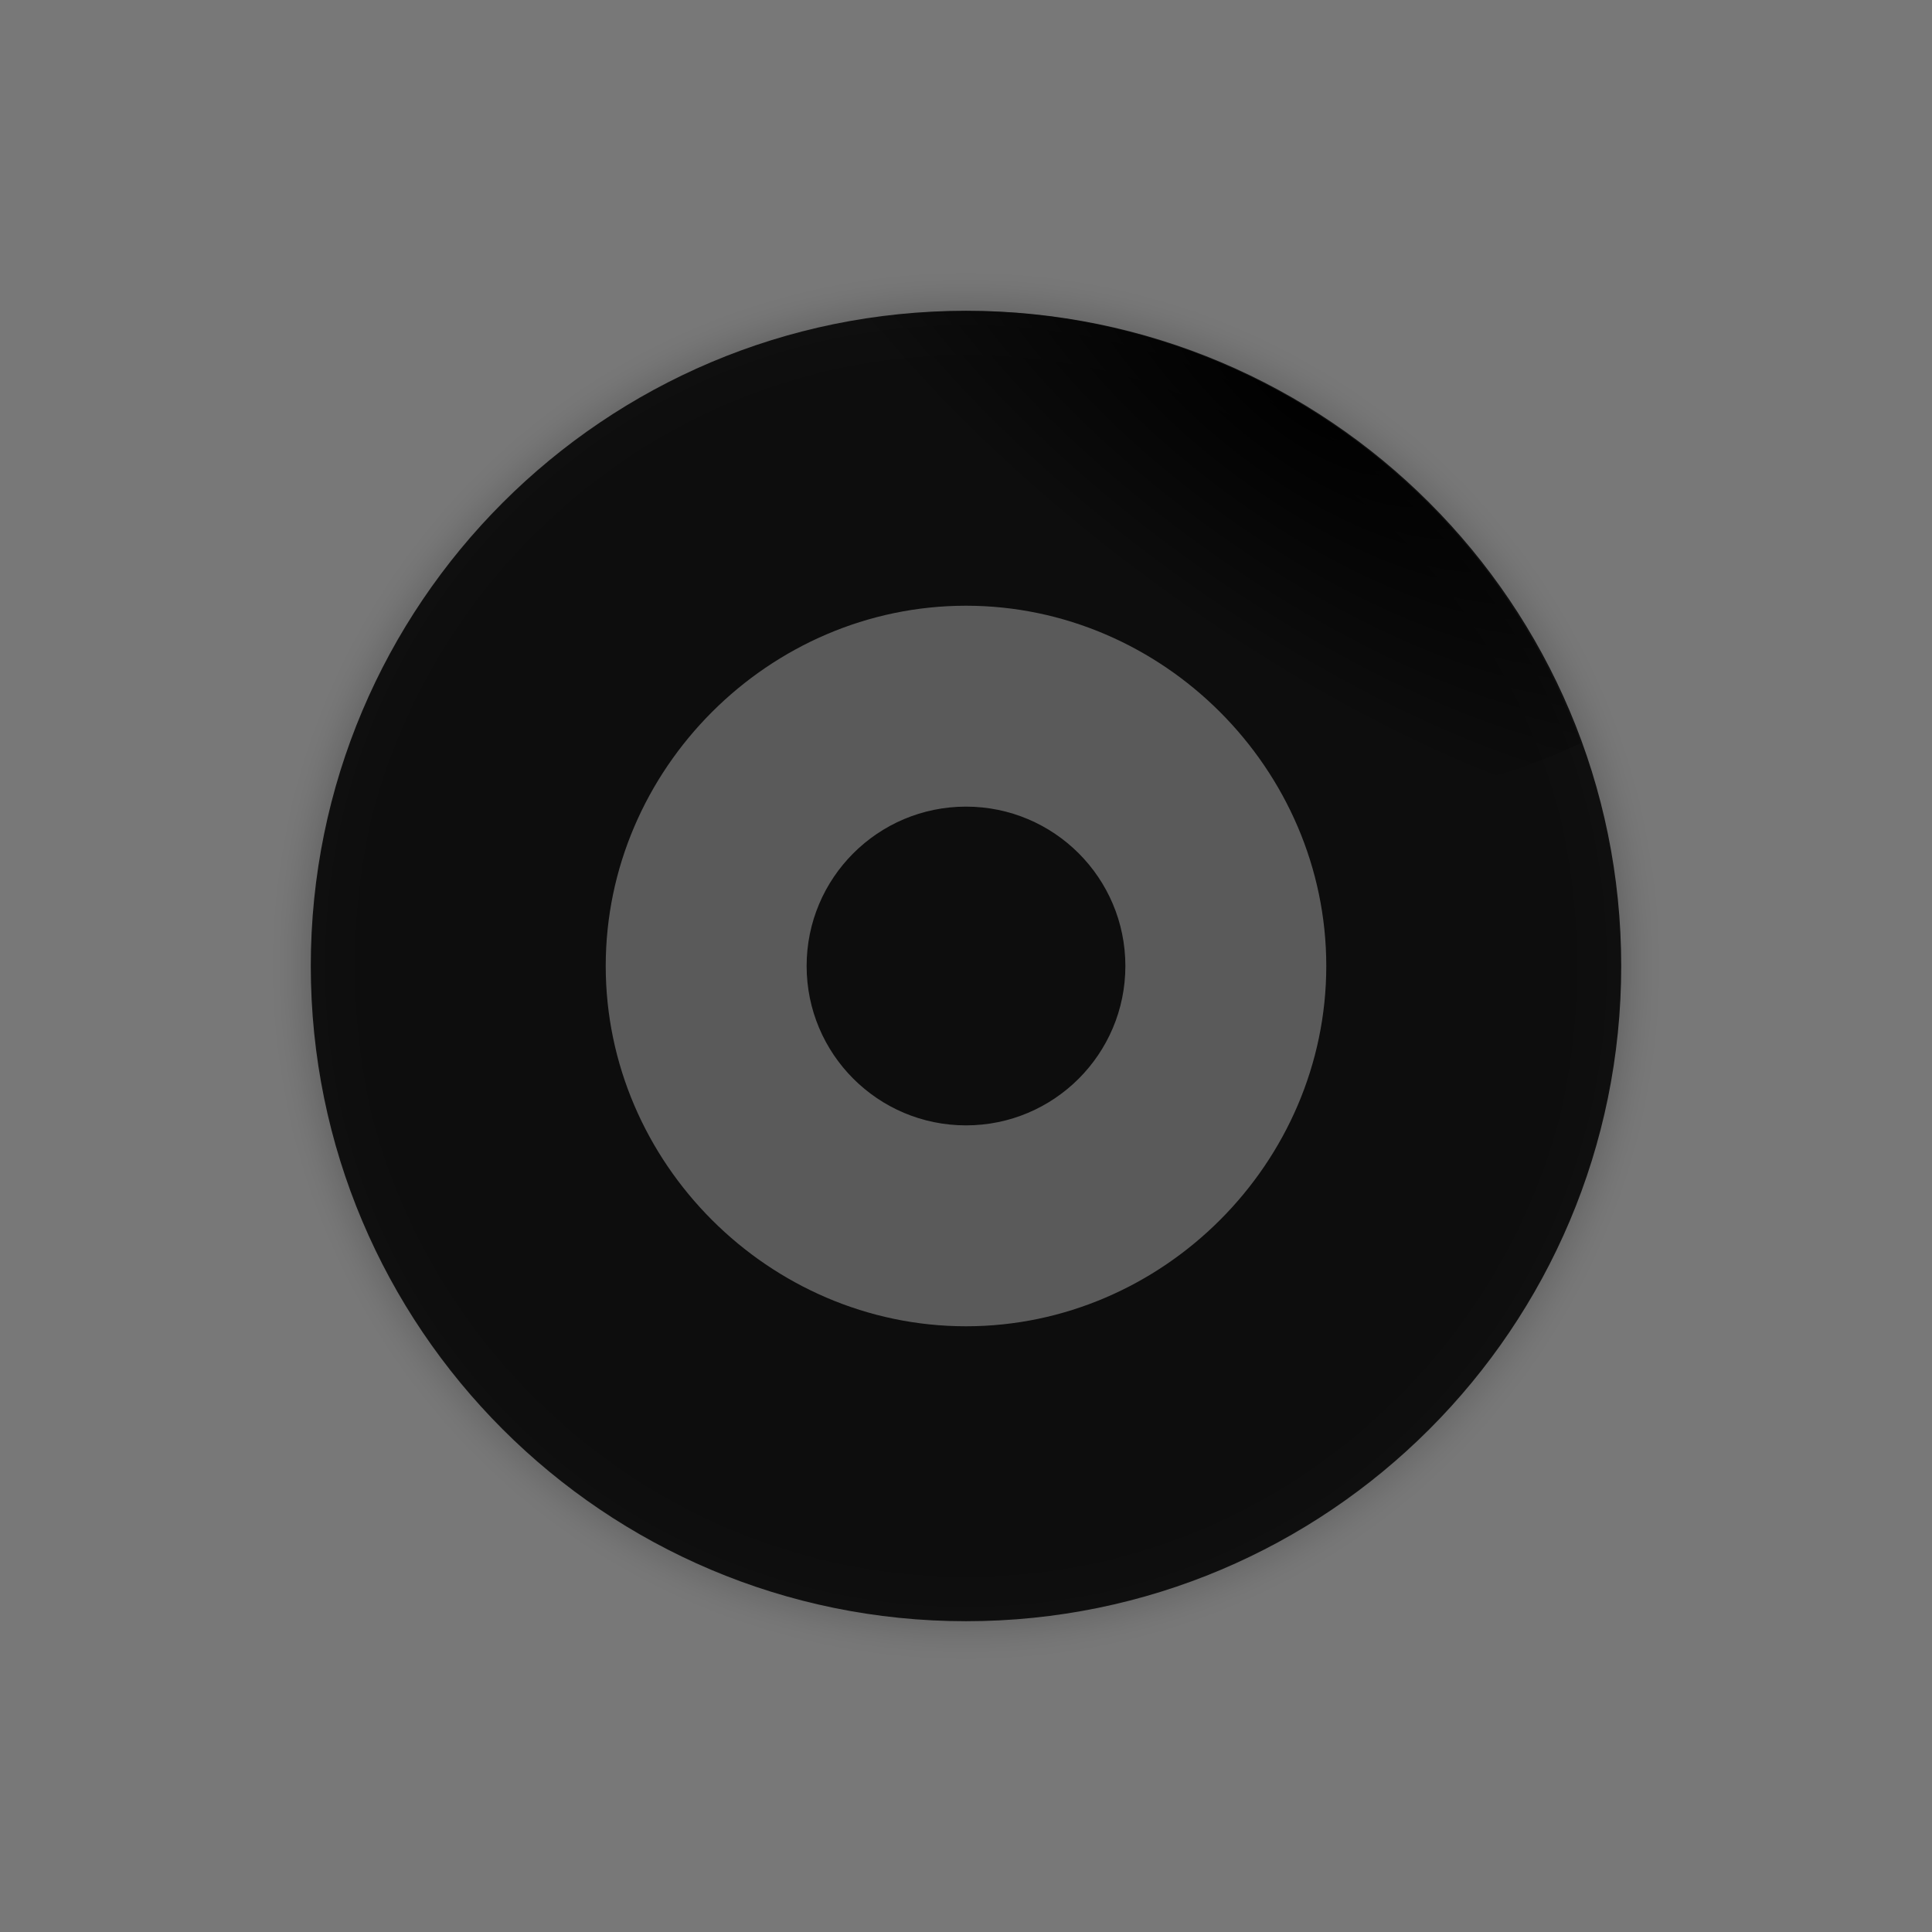
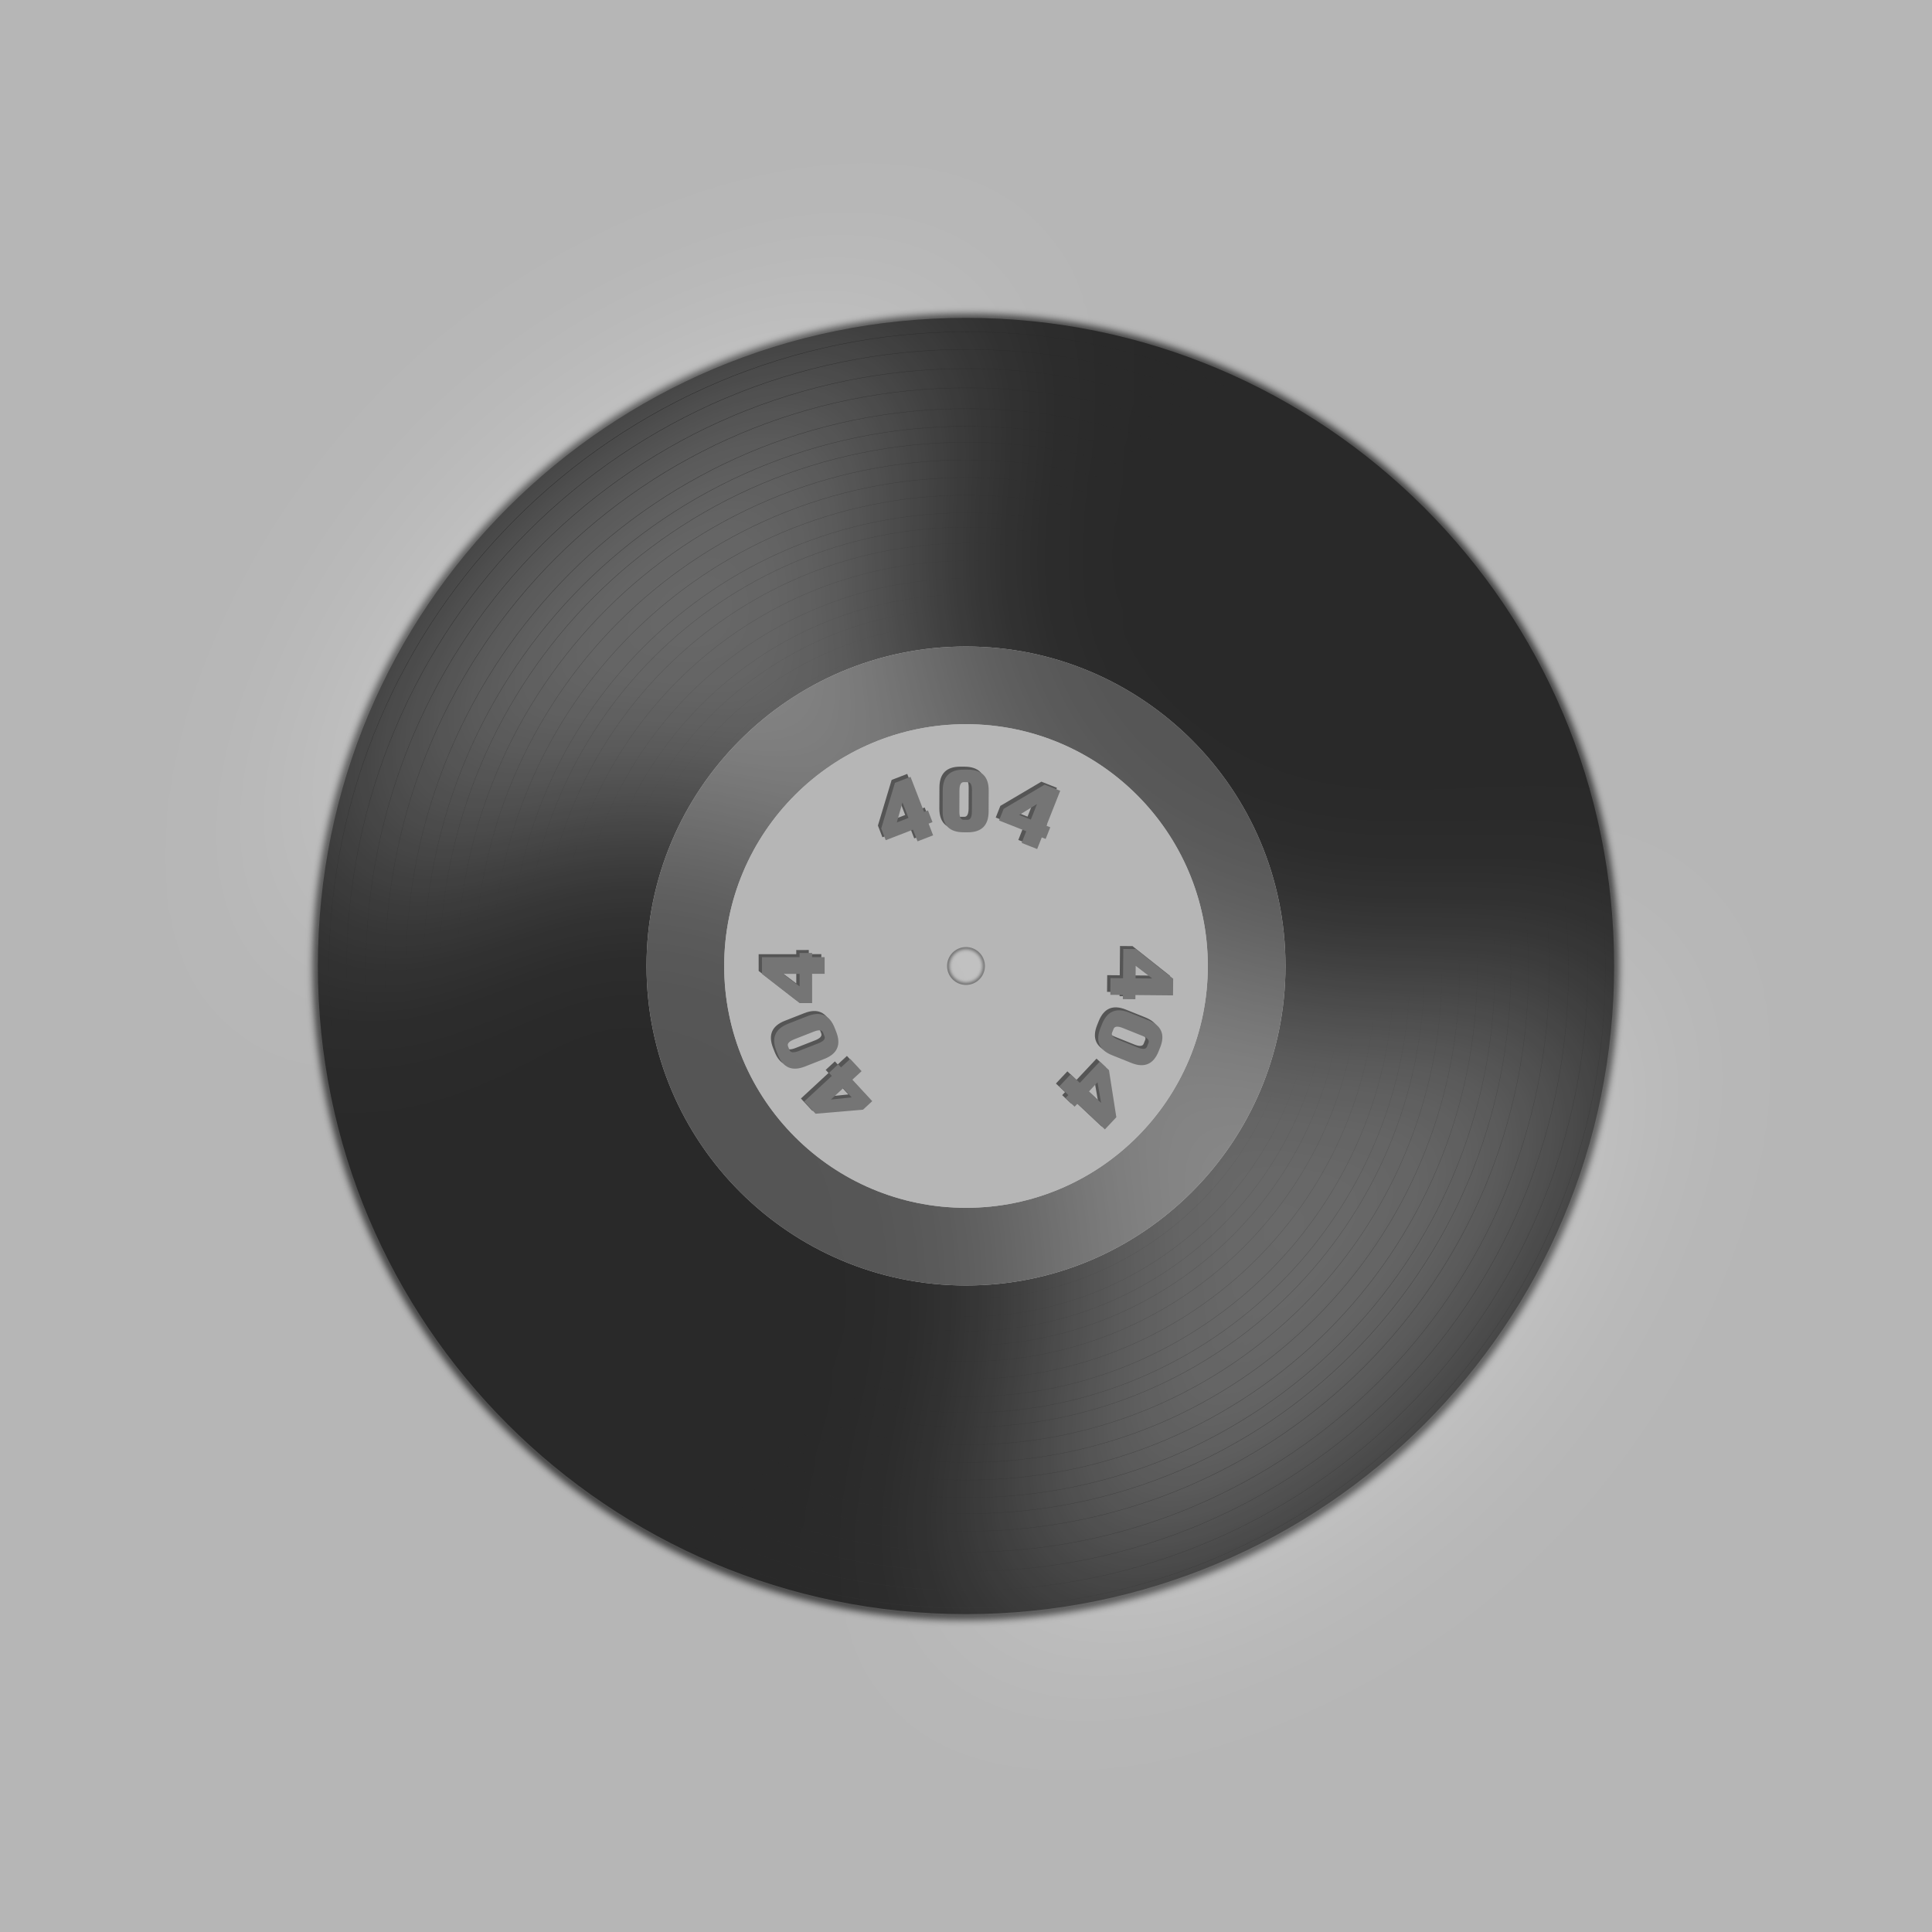
<svg xmlns="http://www.w3.org/2000/svg" xmlns:xlink="http://www.w3.org/1999/xlink" width="512" height="512" viewBox="0 0 512 512" version="1.1" id="svg1">
  <defs id="defs1">
+     <linearGradient id="linearGradient1358">
+       <stop style="stop-color:#262626;stop-opacity:1;" offset="0" id="stop1355" />
+       <stop style="stop-color:#262626;stop-opacity:0;" offset="0.266" id="stop1356" />
+       <stop style="stop-color:#262626;stop-opacity:0;" offset="0.75" id="stop1357" />
+       <stop style="stop-color:#262626;stop-opacity:1;" offset="1" id="stop1358" />
+     </linearGradient>
+     <linearGradient id="linearGradient314">
+       <stop style="stop-color:#262626;stop-opacity:1;" offset="0" id="stop311" />
+       <stop style="stop-color:#262626;stop-opacity:0;" offset="0.266" id="stop312" />
+       <stop style="stop-color:#262626;stop-opacity:0;" offset="0.75" id="stop313" />
+       <stop style="stop-color:#3d3d3d;stop-opacity:1;" offset="1" id="stop314" />
+     </linearGradient>
    <linearGradient id="linearGradient9">
-       <stop style="stop-color:currentColor;stop-opacity:1;" offset="0" id="stop9" />
+       <stop style="stop-color:#9a9a9a;stop-opacity:1;" offset="0" id="stop9" />
      <stop style="stop-color:#000000;stop-opacity:0;" offset="1" id="stop10" />
    </linearGradient>
    <radialGradient xlink:href="#linearGradient9" id="radialGradient10" cx="348.983" cy="96.806" fx="348.983" fy="96.806" r="111.59" gradientTransform="matrix(1.311498,0.9462585,-0.3454913,0.4788449,-78.40614,-271.6252)" gradientUnits="userSpaceOnUse" />
    <filter style="color-interpolation-filters:sRGB" id="filter10" x="-0.038" y="-0.038" width="1.075" height="1.075">
      <feGaussianBlur stdDeviation="5.433" id="feGaussianBlur10" />
    </filter>
+     <filter style="color-interpolation-filters:sRGB" id="filter4" x="0" y="0" width="1" height="1" />
+     <filter style="color-interpolation-filters:sRGB" id="filter5">
+       <feDisplacementMap id="feDisplacementMap6" />
+     </filter>
+     <filter style="color-interpolation-filters:sRGB" id="filter6" />
+     <filter height="1.401" width="1.603" y="-0.201" x="-0.301" style="color-interpolation-filters:sRGB" id="filter21">
+       <feGaussianBlur stdDeviation="4" result="result1" id="feGaussianBlur16" />
+       <feComposite in="result1" in2="result1" result="result4" operator="in" id="feComposite16" />
+       <feGaussianBlur stdDeviation="2" result="result6" in="result4" id="feGaussianBlur17" />
+       <feComposite operator="xor" in="result6" in2="result4" result="result8" id="feComposite17" />
+       <feComposite operator="atop" result="fbSourceGraphic" in="result4" in2="result8" id="feComposite18" />
+       <feSpecularLighting specularExponent="10" specularConstant="1.3" surfaceScale="3" lighting-color="rgb(255,255,255)" result="result1" in="fbSourceGraphic" id="feSpecularLighting18">
+         <feDistantLight azimuth="235" elevation="55" id="feDistantLight18" />
+       </feSpecularLighting>
+       <feComposite operator="atop" result="result2" in="result1" in2="fbSourceGraphic" id="feComposite19" />
+       <feComposite k3="1" k2="1" operator="arithmetic" result="result4" in="fbSourceGraphic" in2="result2" id="feComposite20" />
+       <feComposite operator="over" in="result4" in2="SourceGraphic" id="feComposite21" />
+       <feBlend mode="multiply" in2="result2" id="feBlend21" result="fbSourceGraphic" />
+       <feColorMatrix result="fbSourceGraphicAlpha" in="fbSourceGraphic" values="0 0 0 -1 0 0 0 0 -1 0 0 0 0 -1 0 0 0 0 1 0" id="feColorMatrix21" />
+       <feFlood id="feFlood21" result="result2" flood-color="rgb(255,255,255)" in="fbSourceGraphic" />
+       <feGaussianBlur id="feGaussianBlur21" result="result1" in="fbSourceGraphicAlpha" stdDeviation="17" />
+       <feComposite id="feComposite22" in2="result1" result="result17" operator="in" />
+       <feComposite id="feComposite23" in2="result2" in="result17" result="fbSourceGraphic" operator="over" />
+       <feComponentTransfer id="feComponentTransfer23" in="fbSourceGraphic" result="result9">
+         <feFuncR id="feFuncR23" type="table" tableValues="0 1 0 1 0 1 0 1 0 1 0 1 0 1 0 1 0 1 1" />
+         <feFuncG id="feFuncG23" type="table" tableValues="0 1 0 1 0 1 0 1 0 1 0 1 0 1 0 1 0 1 1" />
+         <feFuncB id="feFuncB23" type="table" tableValues="0 1 0 1 0 1 0 1 0 1 0 1 0 1 0 1 0 1 1" />
+       </feComponentTransfer>
+       <feColorMatrix id="feColorMatrix23" result="result6" values="1 0 0 0 0 0 1 0 0 0 0 0 1 0 0 -0.21 -0.72 -0.07 1 0 " in="result9" />
+       <feFlood id="feFlood23" flood-color="rgb(206,206,206)" result="result8" />
+       <feComposite id="feComposite24" in2="result6" result="result12" operator="in" />
+     </filter>
+     <filter height="1.087" width="1.087" y="-0.043" x="-0.043" style="color-interpolation-filters:sRGB;" id="filter30">
+       <feGaussianBlur stdDeviation="4" result="result1" id="feGaussianBlur24" />
+       <feComposite in="result1" in2="result1" result="result4" operator="in" id="feComposite25" />
+       <feGaussianBlur stdDeviation="2" result="result6" in="result4" id="feGaussianBlur25" />
+       <feComposite operator="xor" in="result6" in2="result4" result="result8" id="feComposite26" />
+       <feComposite operator="atop" result="fbSourceGraphic" in="result4" in2="result8" id="feComposite27" />
+       <feSpecularLighting specularExponent="10" specularConstant="1.3" surfaceScale="3" lighting-color="rgb(255,255,255)" result="result1" in="fbSourceGraphic" id="feSpecularLighting27">
+         <feDistantLight azimuth="235" elevation="55" id="feDistantLight27" />
+       </feSpecularLighting>
+       <feComposite operator="atop" result="result2" in="result1" in2="fbSourceGraphic" id="feComposite28" />
+       <feComposite k3="1" k2="1" operator="arithmetic" result="result4" in="fbSourceGraphic" in2="result2" id="feComposite29" />
+       <feComposite operator="over" in="result4" in2="SourceGraphic" id="feComposite30" />
+       <feBlend mode="multiply" in2="result2" id="feBlend30" />
+     </filter>
+     <linearGradient xlink:href="#linearGradient1358" id="linearGradient217" x1="173.281" y1="107.732" x2="360.521" y2="370.536" gradientUnits="userSpaceOnUse" />
+     <filter style="color-interpolation-filters:sRGB" id="filter251" x="-0.164" y="-0.164" width="1.328" height="1.328">
+       <feGaussianBlur stdDeviation="0.558" id="feGaussianBlur251" />
+     </filter>
+     <linearGradient xlink:href="#linearGradient314" id="linearGradient429" gradientUnits="userSpaceOnUse" x1="173.281" y1="107.732" x2="360.521" y2="370.536" />
+     <linearGradient xlink:href="#linearGradient314" id="linearGradient430" gradientUnits="userSpaceOnUse" x1="173.281" y1="107.732" x2="360.521" y2="370.536" />
+     <linearGradient xlink:href="#linearGradient314" id="linearGradient431" gradientUnits="userSpaceOnUse" x1="173.281" y1="107.732" x2="360.521" y2="370.536" />
+     <linearGradient xlink:href="#linearGradient314" id="linearGradient432" gradientUnits="userSpaceOnUse" x1="173.281" y1="107.732" x2="360.521" y2="370.536" />
+     <linearGradient xlink:href="#linearGradient314" id="linearGradient433" gradientUnits="userSpaceOnUse" x1="173.281" y1="107.732" x2="360.521" y2="370.536" />
+     <linearGradient xlink:href="#linearGradient314" id="linearGradient434" gradientUnits="userSpaceOnUse" x1="173.281" y1="107.732" x2="360.521" y2="370.536" />
+     <linearGradient xlink:href="#linearGradient314" id="linearGradient435" gradientUnits="userSpaceOnUse" x1="173.281" y1="107.732" x2="360.521" y2="370.536" />
+     <linearGradient xlink:href="#linearGradient314" id="linearGradient436" gradientUnits="userSpaceOnUse" x1="173.281" y1="107.732" x2="360.521" y2="370.536" />
+     <linearGradient xlink:href="#linearGradient314" id="linearGradient437" gradientUnits="userSpaceOnUse" x1="173.281" y1="107.732" x2="360.521" y2="370.536" />
+     <linearGradient xlink:href="#linearGradient314" id="linearGradient438" gradientUnits="userSpaceOnUse" x1="173.281" y1="107.732" x2="360.521" y2="370.536" />
+     <linearGradient xlink:href="#linearGradient314" id="linearGradient439" gradientUnits="userSpaceOnUse" x1="173.281" y1="107.732" x2="360.521" y2="370.536" />
+     <linearGradient xlink:href="#linearGradient314" id="linearGradient440" gradientUnits="userSpaceOnUse" x1="173.281" y1="107.732" x2="360.521" y2="370.536" />
+     <linearGradient xlink:href="#linearGradient314" id="linearGradient441" gradientUnits="userSpaceOnUse" x1="173.281" y1="107.732" x2="360.521" y2="370.536" />
+     <linearGradient xlink:href="#linearGradient314" id="linearGradient442" gradientUnits="userSpaceOnUse" x1="173.281" y1="107.732" x2="360.521" y2="370.536" />
+     <linearGradient xlink:href="#linearGradient314" id="linearGradient443" gradientUnits="userSpaceOnUse" x1="173.281" y1="107.732" x2="360.521" y2="370.536" />
+     <linearGradient xlink:href="#linearGradient314" id="linearGradient444" gradientUnits="userSpaceOnUse" x1="173.281" y1="107.732" x2="360.521" y2="370.536" />
+     <linearGradient xlink:href="#linearGradient314" id="linearGradient445" gradientUnits="userSpaceOnUse" x1="173.281" y1="107.732" x2="360.521" y2="370.536" />
+     <linearGradient xlink:href="#linearGradient314" id="linearGradient446" gradientUnits="userSpaceOnUse" x1="173.281" y1="107.732" x2="360.521" y2="370.536" />
+     <linearGradient xlink:href="#linearGradient314" id="linearGradient447" gradientUnits="userSpaceOnUse" x1="173.281" y1="107.732" x2="360.521" y2="370.536" />
+     <filter style="color-interpolation-filters:sRGB" id="filter1354" x="-0.153" y="-0.153" width="1.306" height="1.306">
+       <feGaussianBlur stdDeviation="3.564" id="feGaussianBlur1354" />
+     </filter>
+     <filter style="color-interpolation-filters:sRGB" id="filter1355" x="-0.01" y="-0.01" width="1.021" height="1.021">
+       <feGaussianBlur stdDeviation="1.122" id="feGaussianBlur1355" />
+     </filter>
+     <filter style="color-interpolation-filters:sRGB" id="filter1360" x="-0.174" y="-0.174" width="1.348" height="1.348">
+       <feGaussianBlur stdDeviation="24.875" id="feGaussianBlur1360" />
+     </filter>
+     <filter id="b" width="1.079" height="1.079" x="-0.04" y="-0.04" style="color-interpolation-filters: sRGB">
+       <feGaussianBlur stdDeviation="5.433" id="feGaussianBlur1" />
+     </filter>
  </defs>
-   <g id="layer1">
-     <rect style="fill-opacity:0.5" id="rect10" width="512" height="512" x="0" y="0" />
-     <circle style="opacity:1;fill:#000000;fill-opacity:0.247;stroke:none;stroke-width:1.668;stroke-dasharray:none;stroke-opacity:1;paint-order:stroke fill markers;filter:url(#filter10)" id="path10" cx="256" cy="256" r="173.638" />
-     <path id="path1" style="opacity:0.85;fill:currentColor;stroke:none" d="M 256,82.361 A 173.639,173.639 0 0 0 82.361,256 173.639,173.639 0 0 0 256,429.639 173.639,173.639 0 0 0 429.639,256 173.639,173.639 0 0 0 256,82.361 Z m 0,78.162 c 52.199,0 95.477,43.278 95.477,95.477 0,52.199 -43.278,95.477 -95.477,95.477 -52.199,0 -95.477,-43.278 -95.477,-95.477 0,-52.199 43.278,-95.477 95.477,-95.477 z m 0,53.24 A 42.236,42.236 0 0 0 213.764,256 42.236,42.236 0 0 0 256,298.236 42.236,42.236 0 0 0 298.236,256 42.236,42.236 0 0 0 256,213.764 Z" />
-     <path id="path8" style="opacity:1;fill:url(#radialGradient10);stroke:none" d="m 256,82.361 a 173.639,173.639 0 0 0 -55.145,9.355 142.42,96.832 0 0 0 -5.195,25.746 142.42,96.832 0 0 0 21.955,51.342 c 11.792,-5.279 24.769,-8.281 38.385,-8.281 37.224,0 69.815,22.062 85.506,53.619 A 142.42,96.832 0 0 0 418.84,196.984 173.639,173.639 0 0 0 256,82.361 Z" />
+   <rect style="display:inline;fill:#b6b6b6;fill-opacity:1" id="rect10" width="512" height="512" x="0" y="0" />
+   <path d="m 256,250.979 c 2.773,-2.1e-4 5.022,2.248 5.021,5.021 2.1e-4,2.773 -2.248,5.022 -5.021,5.021 -2.773,2.1e-4 -5.022,-2.248 -5.021,-5.021 -2.1e-4,-2.773 2.248,-5.022 5.021,-5.021 z" style="fill-opacity:1;stroke-width:0.612;fill:none;stroke:#000000;stroke-opacity:1;stroke-dasharray:none;paint-order:normal;filter:url(#filter251)" id="path1" />
+   <circle style="display:inline;fill:none;fill-opacity:1;stroke:#666666;stroke-width:61.9;stroke-dasharray:none;stroke-opacity:1;paint-order:normal;filter:url(#filter1354)" id="path1354" cx="256" cy="256" r="129" />
+   <path d="M 256,84.486 C 161.138,84.486 84.236,161.388 84.236,256.25 84.236,351.112 161.138,428.014 256,428.014 350.862,428.014 427.764,351.112 427.764,256.25 427.764,161.388 350.862,84.486 256,84.486 Z" style="mix-blend-mode:normal;fill:none;fill-opacity:1;stroke:#000000;stroke-width:1.7;stroke-dasharray:none;stroke-opacity:1;filter:url(#filter1355)" id="path1-4" />
+   <path id="path61" style="fill:#292929;fill-opacity:1;stroke-width:2.112" d="M 256,84.236 C 161.138,84.236 84.236,161.138 84.236,256 84.236,350.862 161.138,427.764 256,427.764 350.862,427.764 427.764,350.862 427.764,256 427.764,161.138 350.862,84.236 256,84.236 Z m 0,87.096 c 46.761,-4e-5 84.668,37.907 84.668,84.668 4e-5,46.761 -37.907,84.668 -84.668,84.668 -46.761,4e-5 -84.668,-37.907 -84.668,-84.668 -4e-5,-46.761 37.907,-84.668 84.668,-84.668 z" />
+   <path id="path62" style="fill:#555555;fill-opacity:1;stroke-width:2.112" d="m 256,171.332 c -46.761,-4e-5 -84.668,37.907 -84.668,84.668 -4e-5,46.761 37.907,84.668 84.668,84.668 46.761,4e-5 84.668,-37.907 84.668,-84.668 4e-5,-46.761 -37.907,-84.668 -84.668,-84.668 z m 0,20.584 c 35.393,4e-5 64.084,28.691 64.084,64.084 -4e-5,35.393 -28.691,64.084 -64.084,64.084 -35.393,-4e-5 -64.084,-28.691 -64.084,-64.084 4e-5,-35.393 28.691,-64.084 64.084,-64.084 z" />
+   <path id="path1358" style="mix-blend-mode:normal;fill:#ffffff;fill-opacity:1;stroke:none;stroke-width:1.7;stroke-dasharray:none;stroke-opacity:1;filter:url(#filter1360);opacity:0.299" d="M 256,84.486 C 161.138,84.486 84.236,161.388 84.236,256.25 187.827,139.334 340.036,283.764 256,428.014 350.862,428.014 427.764,351.112 427.764,256.25 292.706,299.273 194.945,190.552 256,84.486 Z m 0,166.492 c 2.773,-2.1e-4 5.022,2.248 5.021,5.021 2.1e-4,2.773 -2.248,5.022 -5.021,5.021 -2.773,2.1e-4 -5.022,-2.248 -5.021,-5.021 -2.1e-4,-2.773 2.248,-5.022 5.021,-5.021 z" />
+   <path id="circle31" style="fill:#b6b6b6;fill-opacity:1;stroke-width:2.112" d="m 256,191.916 c -35.393,4e-5 -64.084,28.691 -64.084,64.084 4e-5,35.393 28.691,64.084 64.084,64.084 35.393,-4e-5 64.084,-28.691 64.084,-64.084 -4e-5,-35.393 -28.691,-64.084 -64.084,-64.084 z m 0,59.062 c 2.773,-2.1e-4 5.022,2.248 5.021,5.021 2.1e-4,2.773 -2.248,5.022 -5.021,5.021 -2.773,2.1e-4 -5.022,-2.248 -5.021,-5.021 -2.1e-4,-2.773 2.248,-5.022 5.021,-5.021 z" />
+   <g id="g24" style="fill-opacity:1;stroke:url(#linearGradient217);stroke-width:0.089;stroke-dasharray:none;stroke-opacity:1" transform="translate(0.08203125,0.4084709)">
+     <circle style="fill:none;fill-opacity:1;stroke:url(#linearGradient429);stroke-width:0.089;stroke-linecap:round;stroke-linejoin:round;stroke-dasharray:none;stroke-opacity:1" id="path7" cx="256.215" cy="256.644" r="169.135" />
+     <circle style="fill:none;fill-opacity:1;stroke:url(#linearGradient430);stroke-width:0.089;stroke-linecap:round;stroke-linejoin:round;stroke-dasharray:none;stroke-opacity:1" id="circle7" cx="256.215" cy="256.644" r="164.465" />
+     <circle style="fill:none;fill-opacity:1;stroke:url(#linearGradient431);stroke-width:0.089;stroke-linecap:round;stroke-linejoin:round;stroke-dasharray:none;stroke-opacity:1" id="circle8" cx="256.215" cy="256.644" r="159.371" />
+     <circle style="fill:none;fill-opacity:1;stroke:url(#linearGradient432);stroke-width:0.089;stroke-linecap:round;stroke-linejoin:round;stroke-dasharray:none;stroke-opacity:1" id="circle9" cx="256.215" cy="256.644" r="154.276" />
+     <circle style="fill:none;fill-opacity:1;stroke:url(#linearGradient433);stroke-width:0.089;stroke-linecap:round;stroke-linejoin:round;stroke-dasharray:none;stroke-opacity:1" id="circle10" cx="256.215" cy="256.644" r="148.757" />
+     <circle style="fill:none;fill-opacity:1;stroke:url(#linearGradient434);stroke-width:0.089;stroke-linecap:round;stroke-linejoin:round;stroke-dasharray:none;stroke-opacity:1" id="circle11" cx="256.215" cy="256.644" r="144.087" />
+     <circle style="fill:none;fill-opacity:1;stroke:url(#linearGradient435);stroke-width:0.089;stroke-linecap:round;stroke-linejoin:round;stroke-dasharray:none;stroke-opacity:1" id="circle12" cx="256.215" cy="256.644" r="139.842" />
+     <circle style="fill:none;fill-opacity:1;stroke:url(#linearGradient436);stroke-width:0.089;stroke-linecap:round;stroke-linejoin:round;stroke-dasharray:none;stroke-opacity:1" id="circle13" cx="256.215" cy="256.644" r="135.172" />
+     <circle style="fill:none;fill-opacity:1;stroke:url(#linearGradient437);stroke-width:0.089;stroke-linecap:round;stroke-linejoin:round;stroke-dasharray:none;stroke-opacity:1" id="circle14" cx="256.215" cy="256.644" r="130.502" />
+     <circle style="fill:none;fill-opacity:1;stroke:url(#linearGradient438);stroke-width:0.089;stroke-linecap:round;stroke-linejoin:round;stroke-dasharray:none;stroke-opacity:1" id="circle15" cx="256.215" cy="256.644" r="125.833" />
+     <circle style="fill:none;fill-opacity:1;stroke:url(#linearGradient439);stroke-width:0.089;stroke-linecap:round;stroke-linejoin:round;stroke-dasharray:none;stroke-opacity:1" id="circle16" cx="256.215" cy="256.644" r="121.163" />
+     <circle style="fill:none;fill-opacity:1;stroke:url(#linearGradient440);stroke-width:0.089;stroke-linecap:round;stroke-linejoin:round;stroke-dasharray:none;stroke-opacity:1" id="circle17" cx="256.215" cy="256.644" r="117.342" />
+     <circle style="fill:none;fill-opacity:1;stroke:url(#linearGradient441);stroke-width:0.089;stroke-linecap:round;stroke-linejoin:round;stroke-dasharray:none;stroke-opacity:1" id="circle18" cx="256.215" cy="256.644" r="113.097" />
+     <circle style="fill:none;fill-opacity:1;stroke:url(#linearGradient442);stroke-width:0.089;stroke-linecap:round;stroke-linejoin:round;stroke-dasharray:none;stroke-opacity:1" id="circle19" cx="256.215" cy="256.644" r="108.427" />
+     <circle style="fill:none;fill-opacity:1;stroke:url(#linearGradient443);stroke-width:0.089;stroke-linecap:round;stroke-linejoin:round;stroke-dasharray:none;stroke-opacity:1" id="circle20" cx="256.215" cy="256.644" r="103.757" />
+     <circle style="fill:none;fill-opacity:1;stroke:url(#linearGradient444);stroke-width:0.089;stroke-linecap:round;stroke-linejoin:round;stroke-dasharray:none;stroke-opacity:1" id="circle21" cx="256.215" cy="256.644" r="99.512" />
+     <circle style="fill:none;fill-opacity:1;stroke:url(#linearGradient445);stroke-width:0.089;stroke-linecap:round;stroke-linejoin:round;stroke-dasharray:none;stroke-opacity:1" id="circle22" cx="256.215" cy="256.644" r="95.691" />
+     <circle style="fill:none;fill-opacity:1;stroke:url(#linearGradient446);stroke-width:0.089;stroke-linecap:round;stroke-linejoin:round;stroke-dasharray:none;stroke-opacity:1" id="circle23" cx="256.215" cy="256.644" r="91.87" />
+     <circle style="fill:none;fill-opacity:1;stroke:url(#linearGradient447);stroke-width:0.089;stroke-linecap:round;stroke-linejoin:round;stroke-dasharray:none;stroke-opacity:1" id="circle24" cx="256.215" cy="256.644" r="87.2" />
  </g>
+   <path style="font-size:22.677px;font-family:'Achtung! Polizei';-inkscape-font-specification:'Achtung! Polizei, Normal';text-align:center;letter-spacing:0px;word-spacing:25px;baseline-shift:baseline;text-anchor:middle;fill:#555555;stroke-width:0.189" d="m 222.007,282.092 2.439,-2.256 3.007,3.252 -2.439,2.256 5.263,5.69 -2.439,2.256 -12.579,1.077 -3.007,-3.252 7.316,-6.767 -0.752,-0.813 2.439,-2.256 z m 0.569,5.507 -3.252,3.007 5.507,-0.569 z M 208.362,277.51 q 0.404,1.031 2.466,0.222 l 5.154,-2.021 q 2.062,-0.809 1.657,-1.839 l -0.404,-1.031 q -0.404,-1.031 -2.466,-0.222 l -5.154,2.021 q -2.062,0.809 -1.657,1.839 z m 4.083,4.346 q -5.154,2.021 -7.176,-3.133 l -0.404,-1.031 q -2.021,-5.154 3.133,-7.176 l 5.154,-2.021 q 5.154,-2.021 7.176,3.133 l 0.404,1.031 q 2.021,5.154 -3.133,7.176 z m 1.891,-28.989 3.322,-0.003 0.005,4.429 -3.322,0.003 0.008,7.751 -3.322,0.003 -9.973,-7.741 -0.005,-4.429 9.966,-0.01 -0.001,-1.107 3.322,-0.003 z m -3.317,4.433 -4.429,0.005 4.433,3.317 z m 34.195,-39.812 1.197,3.099 -4.131,1.596 -1.197,-3.099 -7.23,2.794 -1.197,-3.099 3.638,-12.089 4.131,-1.596 3.592,9.296 1.033,-0.399 1.197,3.099 z m -5.329,-1.502 -1.596,-4.131 -1.502,5.329 z m 14.619,-9.491 q -1.107,-0.004 -1.116,2.21 l -0.022,5.536 q -0.009,2.215 1.098,2.219 l 1.107,0.004 q 1.107,0.004 1.116,-2.21 l 0.022,-5.536 q 0.009,-2.215 -1.098,-2.219 z m -5.545,2.192 q 0.022,-5.536 5.559,-5.514 l 1.107,0.004 q 5.536,0.022 5.514,5.559 l -0.022,5.536 q -0.022,5.536 -5.559,5.514 l -1.107,-0.004 q -5.536,-0.022 -5.514,-5.559 z m 26.248,12.449 -1.222,3.089 -4.119,-1.629 1.222,-3.089 -7.207,-2.851 1.222,-3.089 10.873,-6.415 4.119,1.629 -3.666,9.267 1.03,0.407 -1.222,3.089 z m -2.897,-4.718 1.629,-4.119 -4.718,2.897 z m 24.393,46.468 -3.322,-0.03 0.04,-4.429 3.322,0.03 0.07,-7.751 3.322,0.03 9.895,7.841 -0.04,4.429 -9.965,-0.09 -0.01,1.107 -3.322,-0.03 z m 3.362,-4.399 4.429,0.04 -4.399,-3.362 z m 3.43,17.089 q 0.412,-1.028 -1.643,-1.853 l -5.138,-2.062 q -2.055,-0.825 -2.468,0.203 l -0.412,1.028 q -0.412,1.028 1.643,1.853 l 5.138,2.062 q 2.055,0.825 2.468,-0.203 z m 0.007,-5.963 q 5.138,2.062 3.075,7.2 l -0.412,1.028 q -2.062,5.138 -7.2,3.075 l -5.138,-2.062 q -5.138,-2.062 -3.075,-7.2 l 0.412,-1.028 q 2.062,-5.138 7.2,-3.075 z m -21.252,19.807 -2.42,-2.275 3.033,-3.227 2.42,2.275 5.309,-5.648 2.42,2.275 1.953,12.473 -3.033,3.227 -7.261,-6.825 -0.758,0.807 -2.42,-2.275 z m 5.454,-0.952 3.227,3.033 -0.952,-5.454 z" id="text63" aria-label="404 404 404" />
+   <path style="font-size:22.677px;font-family:'Achtung! Polizei';-inkscape-font-specification:'Achtung! Polizei, Normal';text-align:center;letter-spacing:0px;word-spacing:25px;baseline-shift:baseline;text-anchor:middle;fill:#757575;stroke-width:0.189" d="m 222.007,282.092 2.439,-2.256 3.007,3.252 -2.439,2.256 5.263,5.69 -2.439,2.256 -12.579,1.077 -3.007,-3.252 7.316,-6.767 -0.752,-0.813 2.439,-2.256 z m 0.569,5.507 -3.252,3.007 5.507,-0.569 z M 208.362,277.51 q 0.404,1.031 2.466,0.222 l 5.154,-2.021 q 2.062,-0.809 1.657,-1.839 l -0.404,-1.031 q -0.404,-1.031 -2.466,-0.222 l -5.154,2.021 q -2.062,0.809 -1.657,1.839 z m 4.083,4.346 q -5.154,2.021 -7.176,-3.133 l -0.404,-1.031 q -2.021,-5.154 3.133,-7.176 l 5.154,-2.021 q 5.154,-2.021 7.176,3.133 l 0.404,1.031 q 2.021,5.154 -3.133,7.176 z m 1.891,-28.989 3.322,-0.003 0.005,4.429 -3.322,0.003 0.008,7.751 -3.322,0.003 -9.973,-7.741 -0.005,-4.429 9.966,-0.01 -0.001,-1.107 3.322,-0.003 z m -3.317,4.433 -4.429,0.005 4.433,3.317 z m 34.195,-39.812 1.197,3.099 -4.131,1.596 -1.197,-3.099 -7.23,2.794 -1.197,-3.099 3.638,-12.089 4.131,-1.596 3.592,9.296 1.033,-0.399 1.197,3.099 z m -5.329,-1.502 -1.596,-4.131 -1.502,5.329 z m 14.619,-9.491 q -1.107,-0.004 -1.116,2.21 l -0.022,5.536 q -0.009,2.215 1.098,2.219 l 1.107,0.004 q 1.107,0.004 1.116,-2.21 l 0.022,-5.536 q 0.009,-2.215 -1.098,-2.219 z m -5.545,2.192 q 0.022,-5.536 5.559,-5.514 l 1.107,0.004 q 5.536,0.022 5.514,5.559 l -0.022,5.536 q -0.022,5.536 -5.559,5.514 l -1.107,-0.004 q -5.536,-0.022 -5.514,-5.559 z m 26.248,12.449 -1.222,3.089 -4.119,-1.629 1.222,-3.089 -7.207,-2.851 1.222,-3.089 10.873,-6.415 4.119,1.629 -3.666,9.267 1.03,0.407 -1.222,3.089 z m -2.897,-4.718 1.629,-4.119 -4.718,2.897 z m 24.393,46.468 -3.322,-0.03 0.04,-4.429 3.322,0.03 0.07,-7.751 3.322,0.03 9.895,7.841 -0.04,4.429 -9.965,-0.09 -0.01,1.107 -3.322,-0.03 z m 3.362,-4.399 4.429,0.04 -4.399,-3.362 z m 3.43,17.089 q 0.412,-1.028 -1.643,-1.853 l -5.138,-2.062 q -2.055,-0.825 -2.468,0.203 l -0.412,1.028 q -0.412,1.028 1.643,1.853 l 5.138,2.062 q 2.055,0.825 2.468,-0.203 z m 0.007,-5.963 q 5.138,2.062 3.075,7.2 l -0.412,1.028 q -2.062,5.138 -7.2,3.075 l -5.138,-2.062 q -5.138,-2.062 -3.075,-7.2 l 0.412,-1.028 q 2.062,-5.138 7.2,-3.075 z m -21.252,19.807 -2.42,-2.275 3.033,-3.227 2.42,2.275 5.309,-5.648 2.42,2.275 1.953,12.473 -3.033,3.227 -7.261,-6.825 -0.758,0.807 -2.42,-2.275 z m 5.454,-0.952 3.227,3.033 -0.952,-5.454 z" id="text1355" transform="translate(0.875,0.782932)" aria-label="404 404 404" />
</svg>
